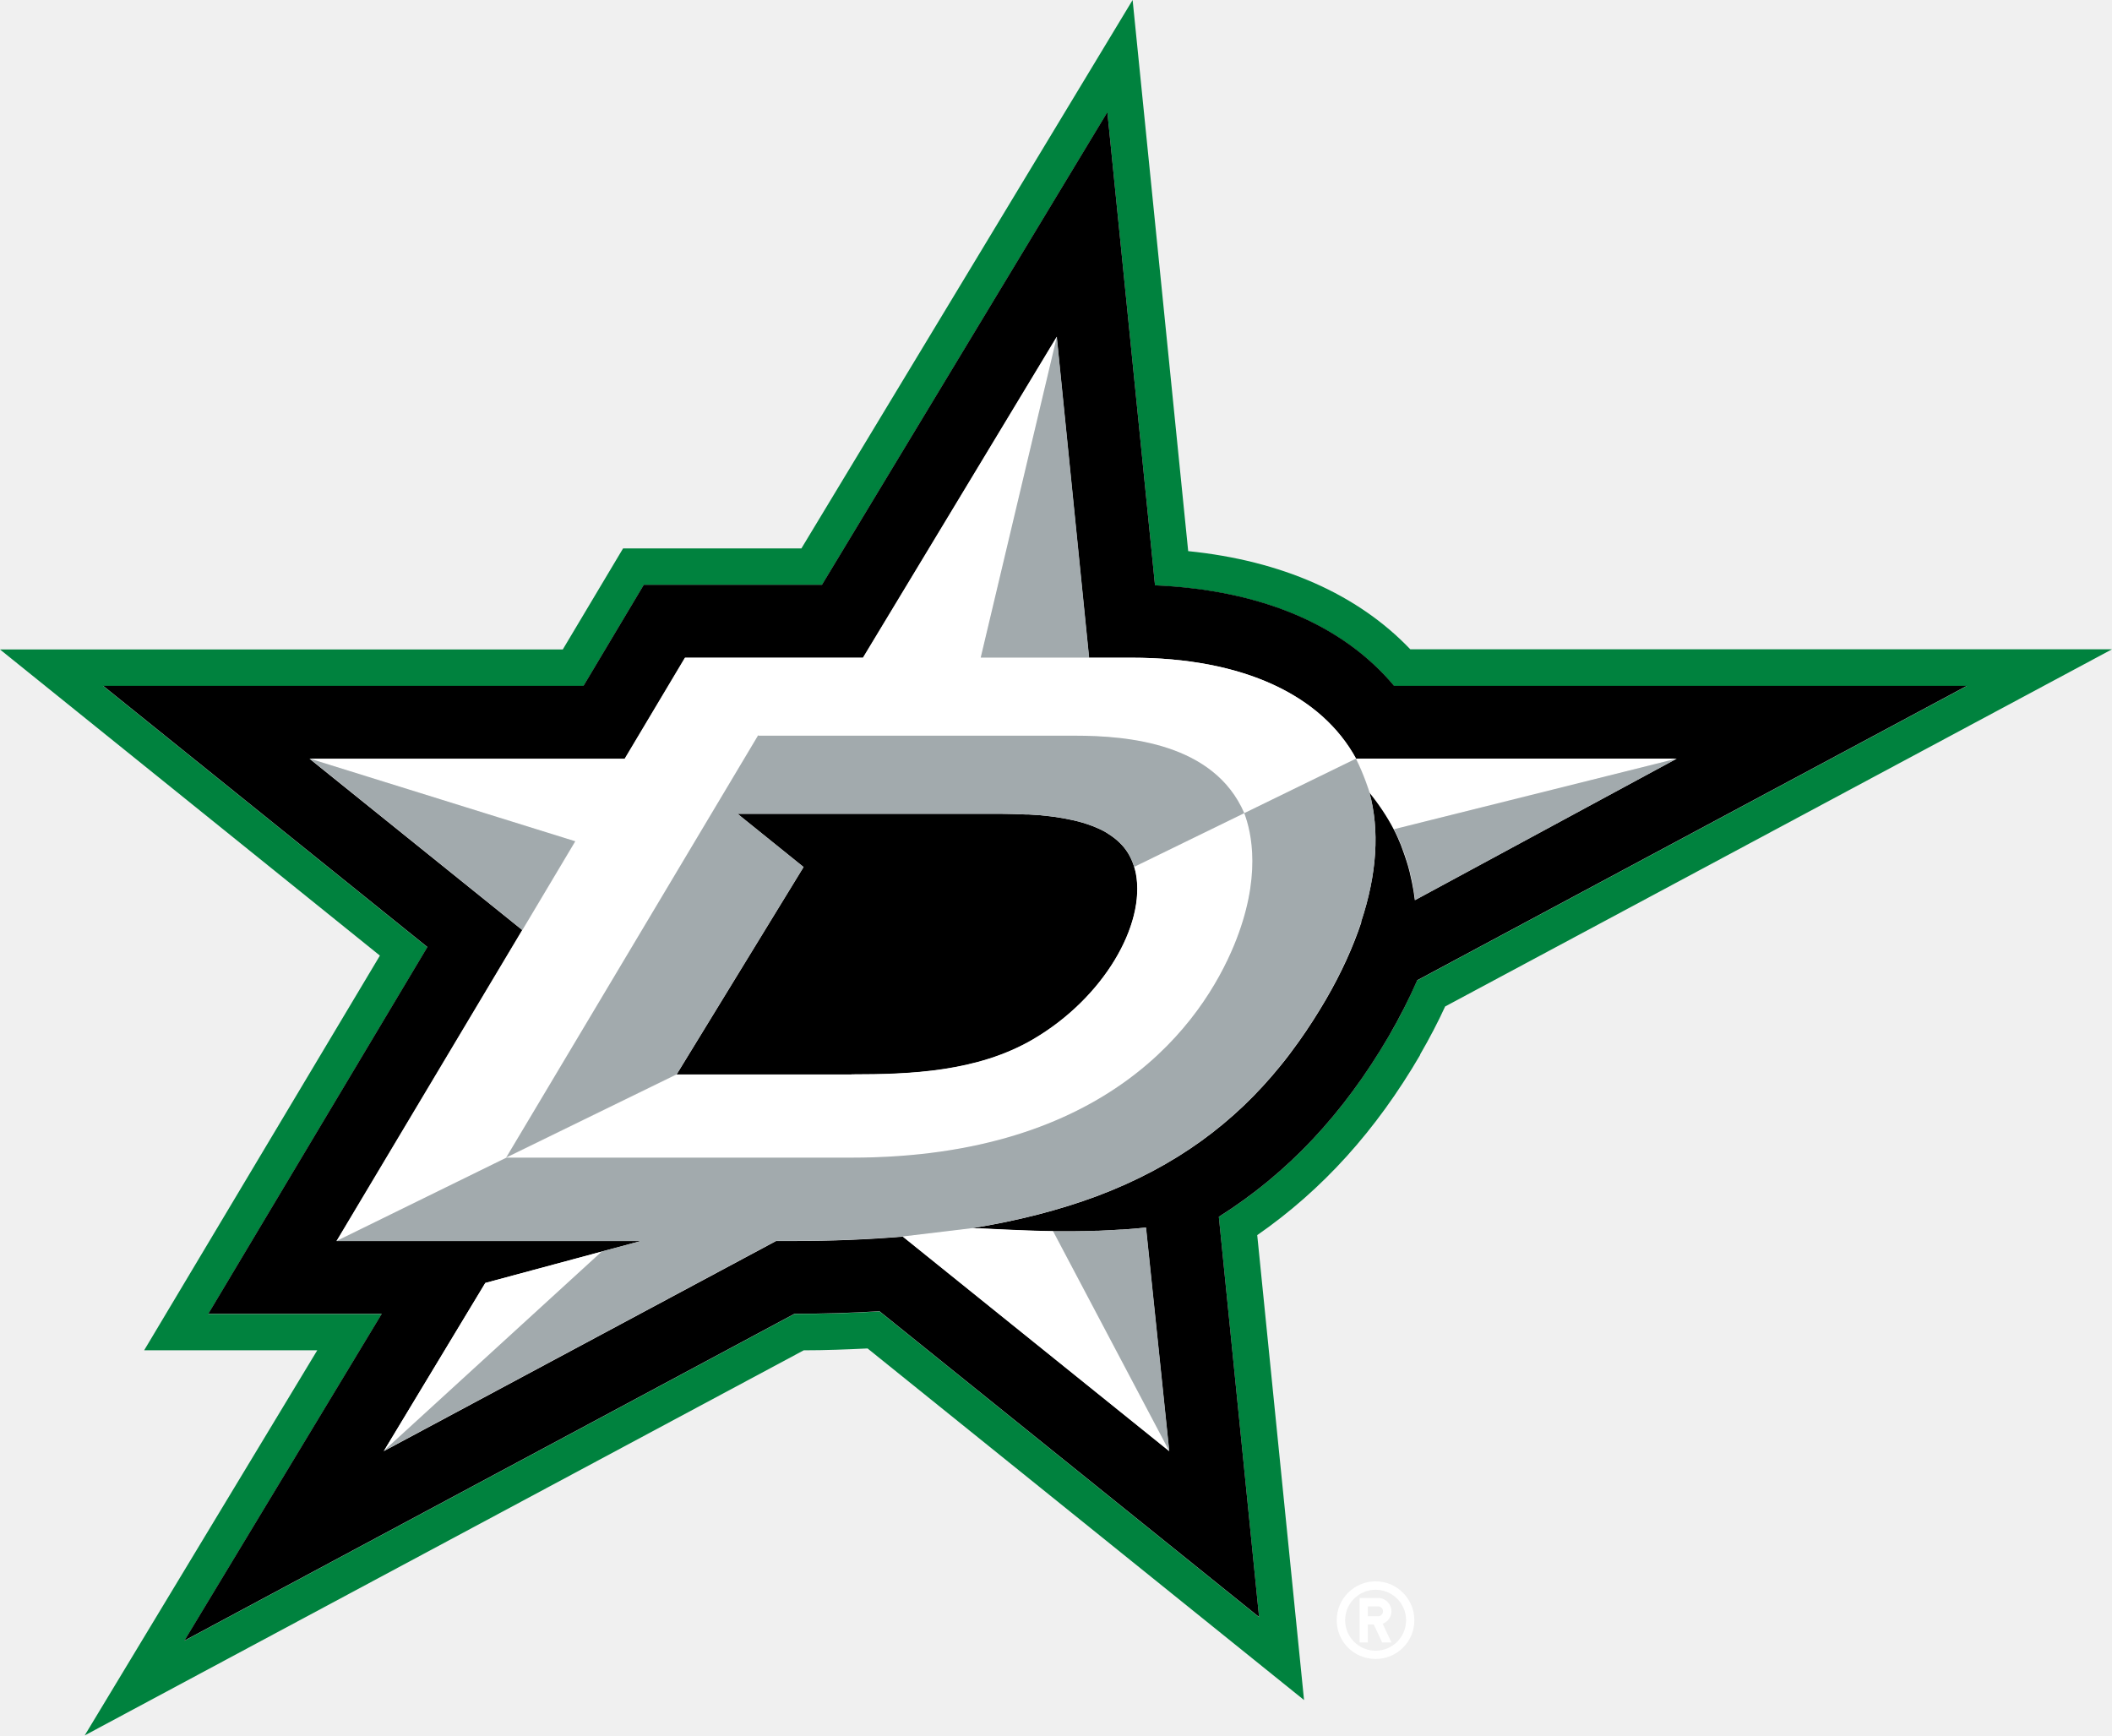
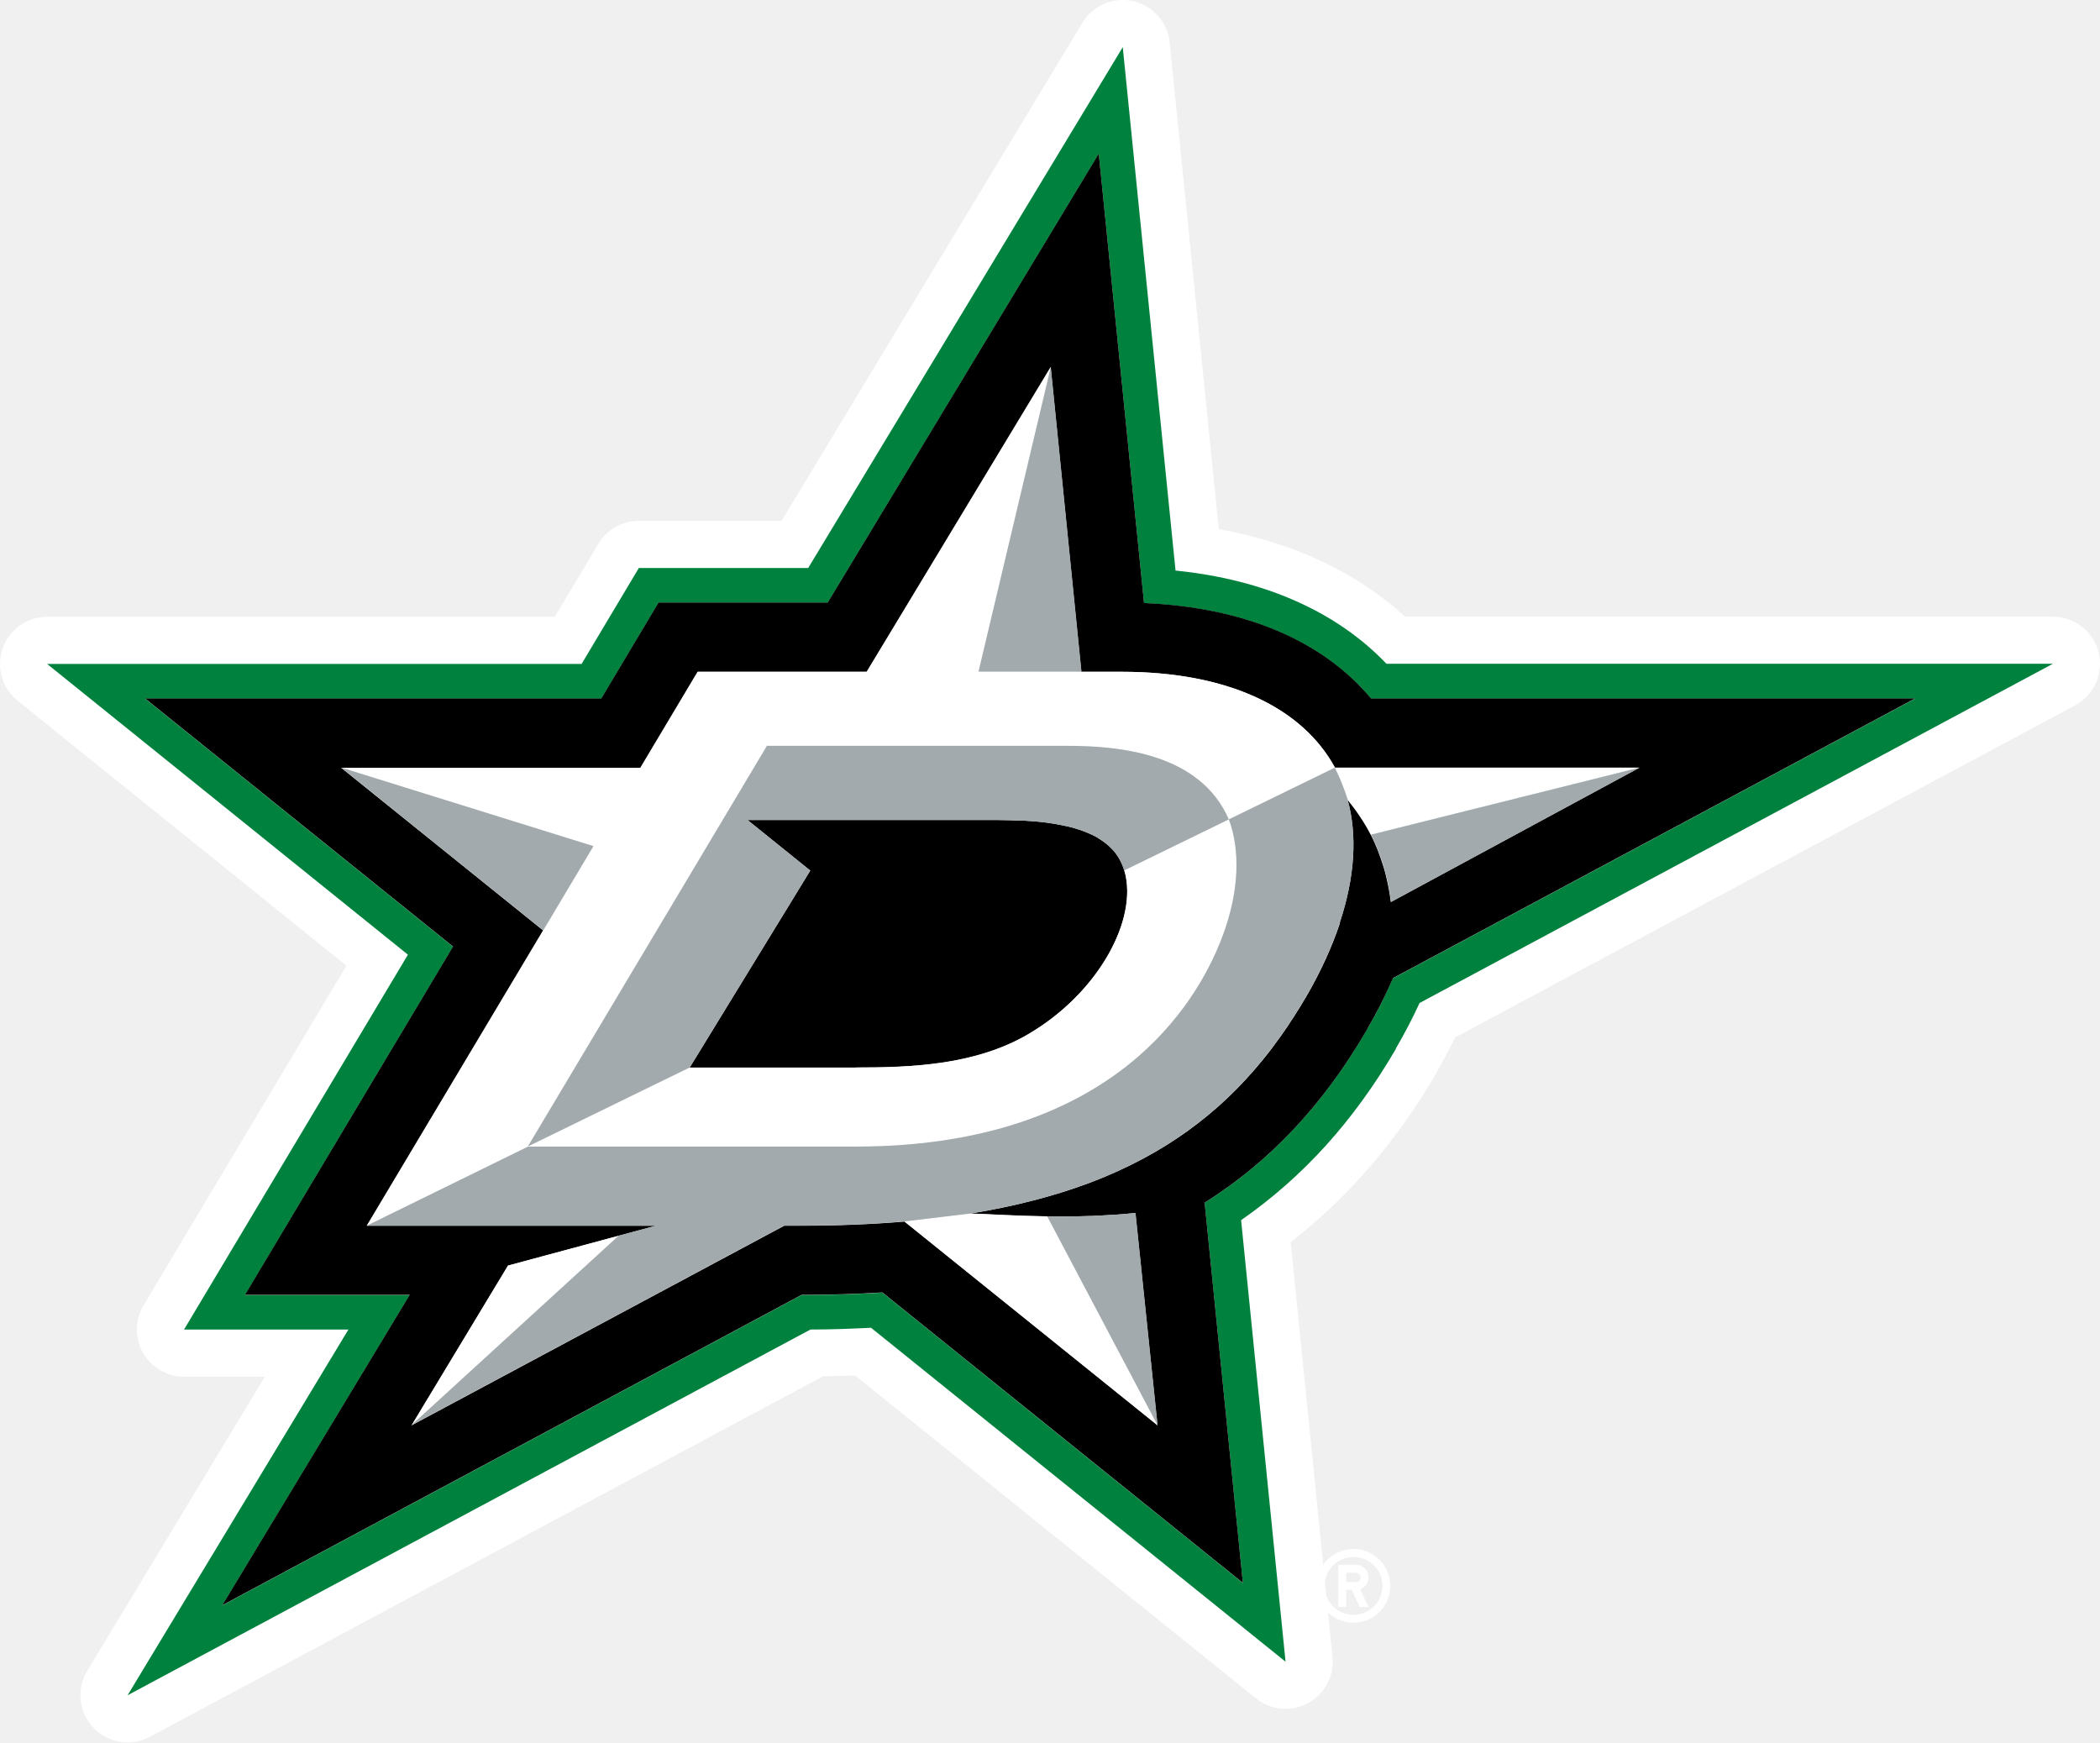
- <svg xmlns="http://www.w3.org/2000/svg" fill="none" viewBox="0 0 778.931 640" version="1.1" id="svg10" width="778.931" height="640">
-   <g clip-path="url(#a)" id="g9" transform="translate(-91)">
-     <path fill="#00823e" d="m 614.738,388.968 c 3.416,-5.9 6.521,-11.8 9.254,-17.762 L 869.931,239.48 H 611.136 C 591.759,219.171 563.687,206.75 529.218,203.272 L 508.723,0 386.561,202.278 h -65.77 l -22.234,37.264 H 91 L 231.111,352.45 144.163,498.026 h 63.844 L 122.239,640.062 387.431,498.026 c 7.949,0 15.837,-0.31 23.538,-0.683 L 571.947,627.02 554.682,455.546 C 578.717,438.839 598.466,417.04 614.8,389.031 M 540.522,448.838 555.365,596.464 415.378,483.68 c -10.123,0.621 -20.681,0.931 -31.363,0.931 L 159.006,605.159 231.794,484.611 H 167.825 L 248.624,349.345 129.071,253.019 h 177.126 l 22.233,-37.264 h 65.708 l 105.27,-174.33 17.575,174.517 c 38.817,1.677 69.186,14.408 88.191,37.077 H 816.395 L 613.62,361.642 c -2.981,6.832 -6.459,13.787 -10.496,20.619 -16.768,28.693 -37.263,50.554 -62.664,66.577" id="path1" />
-     <path fill="#000000" d="m 405.069,396.235 c 21.426,0 46.269,-0.87 66.888,-12.918 26.146,-15.278 41.549,-42.232 37.946,-61.174 a 27.189,27.189 0 0 0 -0.621,-2.422 c -0.496,-1.739 -1.242,-3.354 -2.111,-4.845 0,0 -0.062,-0.124 -0.124,-0.186 a 19.062,19.062 0 0 0 -3.168,-3.913 l -0.248,-0.248 c -1.18,-1.118 -2.609,-2.174 -4.099,-3.105 a 1.925,1.925 0 0 1 -0.435,-0.311 c -1.553,-0.932 -3.229,-1.677 -5.093,-2.422 -0.248,-0.062 -0.434,-0.186 -0.683,-0.248 a 49.13,49.13 0 0 0 -6.024,-1.802 c -0.248,-0.062 -0.559,-0.124 -0.87,-0.186 -2.173,-0.497 -4.471,-0.869 -6.955,-1.242 -0.311,0 -0.684,-0.062 -0.994,-0.124 a 102.207,102.207 0 0 0 -7.95,-0.683 h -0.993 c -2.795,-0.125 -5.714,-0.187 -8.819,-0.249 h -97.693 l 12.173,9.813 12.173,9.813 -25.774,42.107 -21.054,34.407 h 64.466 z" id="path2" />
-     <path fill="#000000" d="M 613.62,361.58 816.395,252.957 H 605.173 C 586.169,230.288 555.799,217.556 516.983,215.88 L 499.407,41.362 394.138,215.693 H 328.43 l -22.234,37.264 H 129.07 l 119.554,96.326 -80.8,135.266 h 63.969 l -72.788,120.547 225.01,-120.547 c 10.682,0 21.24,-0.31 31.363,-0.931 L 555.364,596.402 540.521,448.776 c 25.401,-16.023 45.896,-37.884 62.665,-66.577 3.975,-6.832 7.515,-13.788 10.496,-20.619 m -20.557,-21.551 c -3.044,9.13 -7.329,18.694 -13.105,28.631 -3.167,5.403 -6.459,10.558 -9.999,15.526 -2.235,3.105 -4.471,6.149 -6.893,9.068 -16.707,20.557 -38.071,36.828 -67.634,47.945 -13.539,5.031 -28.755,9.006 -46.02,11.8 6.521,0.187 17.265,0.932 29.935,1.118 h 8.26 a 172.1,172.1 0 0 0 7.95,-0.186 h 0.683 c 2.732,-0.124 5.465,-0.248 8.198,-0.435 h 0.497 c 2.856,-0.186 5.713,-0.434 8.632,-0.745 l 8.571,82.476 -98.251,-79.122 c -12.608,1.055 -26.085,1.614 -40.68,1.614 h -6.024 l -144.706,77.508 37.449,-62.043 57.386,-15.465 H 215.087 L 283.589,343.01 205.15,279.848 h 116.2 l 22.234,-37.263 h 65.645 l 71.484,-118.374 11.925,118.374 h 15.588 c 41.425,0 70.18,13.974 82.849,37.263 h 118.25 l -96.513,52.169 a 71.246,71.246 0 0 0 -1.056,-6.521 l -0.372,-1.677 a 53.751,53.751 0 0 0 -1.118,-4.533 64.464,64.464 0 0 0 -0.559,-1.801 c -0.497,-1.491 -0.994,-3.044 -1.553,-4.472 -0.186,-0.435 -0.31,-0.87 -0.497,-1.366 -0.807,-1.926 -1.614,-3.851 -2.608,-5.714 -2.422,-4.658 -5.403,-9.13 -9.005,-13.601 3.788,13.787 2.857,29.935 -3.106,47.759" id="path3" />
-     <path fill="#ffffff" d="m 370.661,271.278 0.249,0.125 h 116.572 c 19.75,0 51.362,2.856 62.478,28.568 l 41.239,-20.122 c -12.67,-23.29 -41.425,-37.263 -82.849,-37.263 h -55.585 l 28.072,-118.374 -71.484,118.374 h -65.646 l -22.234,37.263 h -116.2 l 97.941,30.494 -19.501,32.668 -68.503,114.709 62.665,-30.742 92.91,-155.7 z m -43.286,186.442 -57.386,15.464 -37.45,62.044 80.489,-73.658 z" id="path4" />
-     <path fill="#ffffff" d="M 605.175,305.871 709.388,279.787 H 591.139 c 2.981,5.838 5.03,12.483 5.03,12.483 3.602,4.409 6.583,8.943 9.006,13.601 z m -95.209,16.334 c 3.602,18.88 -11.862,45.834 -37.947,61.174 -20.619,12.048 -45.461,12.918 -66.888,12.918 h -64.465 l -62.852,30.68 h 127.193 c 94.836,0 129.553,-50.119 141.229,-78.439 10.247,-24.905 6.397,-41.611 3.726,-48.629 l -40.617,19.811 c 0.248,0.808 0.435,1.615 0.621,2.423 m -86.017,133.9 98.252,79.123 -42.853,-81.111 c -12.67,-0.186 -23.414,-0.931 -29.935,-1.117 l -25.464,3.043" id="path5" />
-     <path fill="#a2aaad" d="M 591.138,279.787 549.9,299.909 c 2.671,7.018 6.521,23.724 -3.726,48.629 -11.676,28.32 -46.455,78.439 -141.229,78.439 H 277.753 l -62.665,30.743 h 112.287 l -14.408,3.85 -80.489,73.596 144.706,-77.508 h 6.024 c 14.595,0 28.072,-0.559 40.679,-1.615 L 449.351,453 c 17.265,-2.795 32.481,-6.77 46.02,-11.8 29.563,-11.055 50.927,-27.389 67.633,-47.884 a 204.715,204.715 0 0 0 6.894,-9.067 c 3.54,-4.969 6.832,-10.124 9.999,-15.527 5.776,-9.937 10.061,-19.501 13.105,-28.631 5.9,-17.824 6.831,-33.972 3.105,-47.759 0,0 -2.05,-6.645 -5.031,-12.483 M 513.63,452.751 c -2.856,0.311 -5.775,0.559 -8.632,0.745 h -0.497 c -2.795,0.187 -5.528,0.311 -8.198,0.435 h -0.683 c -2.733,0.062 -5.341,0.124 -7.95,0.186 h -8.26 l 42.853,81.11 -8.57,-82.476 z M 452.703,242.523 h 39.996 L 480.775,124.212 Z m -247.49,37.264 78.439,63.223 19.502,-32.729 z" id="path6" />
-     <path fill="#a2aaad" d="M 487.421,271.34 H 370.848 l -0.248,-0.124 -92.911,155.699 62.852,-30.68 21.053,-34.345 25.774,-42.107 -12.172,-9.813 -12.173,-9.813 h 97.692 c 3.105,0 6.024,0.062 8.819,0.249 h 0.994 c 2.795,0.124 5.465,0.372 7.949,0.683 0.311,0 0.684,0.062 0.994,0.124 2.484,0.31 4.782,0.745 6.956,1.242 0.31,0 0.559,0.124 0.869,0.186 a 49.325,49.325 0 0 1 6.025,1.801 c 0.248,0.063 0.434,0.125 0.683,0.249 1.863,0.683 3.54,1.49 5.093,2.422 0.186,0.062 0.31,0.186 0.496,0.31 a 23.656,23.656 0 0 1 4.099,3.106 c 0.125,0.062 0.187,0.186 0.249,0.248 a 18.998,18.998 0 0 1 3.167,3.913 c 0,0.062 0,0.124 0.062,0.186 0.87,1.491 1.615,3.105 2.112,4.844 l 40.617,-19.811 C 538.782,274.197 507.17,271.34 487.421,271.34 Z m 117.753,34.531 a 94.658,94.658 0 0 1 2.608,5.714 c 0.187,0.435 0.311,0.869 0.497,1.366 0.559,1.491 1.118,2.981 1.553,4.472 0.186,0.621 0.372,1.242 0.559,1.801 0.434,1.49 0.807,3.043 1.118,4.534 l 0.372,1.676 c 0.435,2.112 0.746,4.286 1.056,6.521 l 96.512,-52.168 -104.213,26.022 z" id="path7" />
-     <path fill="#ffffff" d="m 612.627,597.582 c 0,-7.888 -6.397,-14.347 -14.284,-14.347 -7.888,0 -14.347,6.397 -14.347,14.347 0,7.949 6.397,14.284 14.347,14.284 a 14.247,14.247 0 0 0 14.284,-14.284 z m -25.526,0 c 0,-6.211 5.031,-11.241 11.242,-11.241 6.21,0 11.241,5.03 11.241,11.241 0,6.21 -5.031,11.241 -11.241,11.241 -6.211,0 -11.242,-5.031 -11.242,-11.241 z" id="path8" />
-     <path fill="#ffffff" d="m 604.179,605.78 -3.229,-6.894 c 1.863,-0.683 3.229,-2.484 3.229,-4.596 0,-2.67 -2.173,-4.906 -4.844,-4.906 h -6.894 v 16.396 h 3.044 v -6.646 h 2.173 l 3.106,6.646 z m -4.844,-9.689 h -3.85 v -3.602 h 3.85 a 1.802,1.802 0 0 1 0,3.602 z" id="path9" />
-   </g>
-   <defs id="defs10">
-     <clipPath id="a">
-       <path fill="#ffffff" d="M 0,0 H 960 V 640 H 0 Z" id="path10" />
-     </clipPath>
-   </defs>
+ <svg xmlns="http://www.w3.org/2000/svg" fill="none" viewBox="0 0 815.543 676.676" version="1.1" id="svg10" width="815.543" height="676.676">
+   <path id="path19" style="fill:#ffffff" d="m 421.742,-17.859 a 18.312,18.312 0 0 0 -19.693,8.395 L 285.229,183.967 h -55.438 a 18.312,18.312 0 0 0 -15.725,8.93 l -16.906,28.336 H 0 a 18.312,18.312 0 0 0 -11.488,32.566 L 116.232,356.721 37.443,488.637 a 18.312,18.312 0 0 0 15.719,27.699 H 84.562 L 15.564,630.598 a 18.312,18.312 0 0 0 24.318,25.605 L 301.285,516.195 c 4.243,-0.06 8.364,-0.192 12.453,-0.357 L 469.461,641.279 a 18.312,18.312 0 0 0 29.703,-16.094 L 482.941,464.074 c 22.375,-17.367 41.184,-39.254 56.676,-65.818 a 18.312,18.312 0 0 0 0.625,-1.307 c 2.332,-4.074 4.507,-8.207 6.58,-12.381 l 240.754,-128.947 a 18.312,18.312 0 0 0 -8.645,-34.451 H 527.377 c -19.156,-17.474 -43.951,-28.872 -72.379,-33.992 L 435.939,-1.836 A 18.312,18.312 0 0 0 421.742,-17.859 Z M 395.693,97.902 407.766,217.775 a 18.312,18.312 0 0 0 17.426,16.459 c 35.236,1.522 59.947,12.652 74.951,30.549 a 18.312,18.312 0 0 0 14.031,6.547 h 138.262 l -138.463,74.172 a 18.312,18.312 0 0 0 -8.135,8.818 c -2.715,6.222 -5.867,12.515 -9.479,18.627 a 18.312,18.312 0 0 0 -0.045,0.076 c -15.533,26.58 -33.819,45.944 -56.623,60.328 a 18.312,18.312 0 0 0 9.77,33.797 h -16.5 l 8.807,87.596 -105.9,-85.322 a 18.312,18.312 0 0 0 -12.609,-4.018 c -9.719,0.596 -19.915,0.896 -30.242,0.896 a 18.312,18.312 0 0 0 -8.646,2.172 l -166.207,89.045 38.307,-63.441 A 18.312,18.312 0 0 0 140.795,466.301 H 109.088 L 173.342,358.734 a 18.312,18.312 0 0 0 -4.23,-23.646 L 89.98,271.33 H 215.197 a 18.312,18.312 0 0 0 15.725,-8.93 l 16.904,-28.334 h 55.312 a 18.312,18.312 0 0 0 15.674,-8.846 z" transform="translate(18.30586,18.30626)" />
+   <path fill="#00823e" d="m 542.044,407.274 c 3.416,-5.9 6.521,-11.8 9.254,-17.762 l 245.939,-131.726 h -258.795 c -19.377,-20.309 -47.449,-32.73 -81.918,-36.208 l -20.495,-203.272 -122.162,202.278 h -65.77 l -22.234,37.264 H 18.306 l 140.111,112.908 -86.948,145.576 h 63.844 l -85.768,142.036 265.192,-142.036 c 7.949,0 15.837,-0.31 23.538,-0.683 l 160.978,129.677 -17.265,-171.474 c 24.035,-16.707 43.784,-38.506 60.118,-66.515 m -74.278,59.807 14.843,147.626 -139.987,-112.784 c -10.123,0.621 -20.681,0.931 -31.363,0.931 l -225.009,120.548 72.788,-120.548 H 95.131 l 80.799,-135.266 -119.553,-96.326 H 233.503 l 22.233,-37.264 h 65.708 l 105.27,-174.33 17.575,174.517 c 38.817,1.677 69.186,14.408 88.191,37.077 h 211.221 l -202.775,108.623 c -2.981,6.832 -6.459,13.787 -10.496,20.619 -16.768,28.693 -37.263,50.554 -62.664,66.577" id="path1" />
+   <path fill="#000000" d="m 332.375,414.541 c 21.426,0 46.269,-0.87 66.888,-12.918 26.146,-15.278 41.549,-42.232 37.946,-61.174 a 27.189,27.189 0 0 0 -0.621,-2.422 c -0.496,-1.739 -1.242,-3.354 -2.111,-4.845 0,0 -0.062,-0.124 -0.124,-0.186 a 19.062,19.062 0 0 0 -3.168,-3.913 l -0.248,-0.248 c -1.18,-1.118 -2.609,-2.174 -4.099,-3.105 a 1.925,1.925 0 0 1 -0.435,-0.311 c -1.553,-0.932 -3.229,-1.677 -5.093,-2.422 -0.248,-0.062 -0.434,-0.186 -0.683,-0.248 a 49.13,49.13 0 0 0 -6.024,-1.802 c -0.248,-0.062 -0.559,-0.124 -0.87,-0.186 -2.173,-0.497 -4.471,-0.869 -6.955,-1.242 -0.311,0 -0.684,-0.062 -0.994,-0.124 a 102.207,102.207 0 0 0 -7.95,-0.683 h -0.993 c -2.795,-0.125 -5.714,-0.187 -8.819,-0.249 h -97.693 l 12.173,9.813 12.173,9.813 -25.774,42.107 -21.054,34.407 h 64.466 z" id="path2" />
+   <path fill="#000000" d="m 540.926,379.886 202.775,-108.623 h -211.222 c -19.004,-22.669 -49.374,-35.401 -88.19,-37.077 l -17.576,-174.518 -105.269,174.331 h -65.708 l -22.234,37.264 H 56.376 l 119.554,96.326 -80.8,135.266 h 63.969 l -72.788,120.547 225.01,-120.547 c 10.682,0 21.24,-0.31 31.363,-0.931 l 139.986,112.784 -14.843,-147.626 c 25.401,-16.023 45.896,-37.884 62.665,-66.577 3.975,-6.832 7.515,-13.788 10.496,-20.619 m -20.557,-21.551 c -3.044,9.13 -7.329,18.694 -13.105,28.631 -3.167,5.403 -6.459,10.558 -9.999,15.526 -2.235,3.105 -4.471,6.149 -6.893,9.068 -16.707,20.557 -38.071,36.828 -67.634,47.945 -13.539,5.031 -28.755,9.006 -46.02,11.8 6.521,0.187 17.265,0.932 29.935,1.118 h 8.26 a 172.1,172.1 0 0 0 7.95,-0.186 h 0.683 c 2.732,-0.124 5.465,-0.248 8.198,-0.435 h 0.497 c 2.856,-0.186 5.713,-0.434 8.632,-0.745 l 8.571,82.476 -98.251,-79.122 c -12.608,1.055 -26.085,1.614 -40.68,1.614 h -6.024 l -144.706,77.508 37.449,-62.043 57.386,-15.465 h -112.287 l 68.502,-114.709 -78.439,-63.162 h 116.2 l 22.234,-37.263 h 65.645 l 71.484,-118.374 11.925,118.374 h 15.588 c 41.425,0 70.18,13.974 82.849,37.263 h 118.25 l -96.513,52.169 a 71.246,71.246 0 0 0 -1.056,-6.521 l -0.372,-1.677 a 53.751,53.751 0 0 0 -1.118,-4.533 64.464,64.464 0 0 0 -0.559,-1.801 c -0.497,-1.491 -0.994,-3.044 -1.553,-4.472 -0.186,-0.435 -0.31,-0.87 -0.497,-1.366 -0.807,-1.926 -1.614,-3.851 -2.608,-5.714 -2.422,-4.658 -5.403,-9.13 -9.005,-13.601 3.788,13.787 2.857,29.935 -3.106,47.759" id="path3" />
+   <path fill="#ffffff" d="m 297.967,289.584 0.249,0.125 h 116.572 c 19.75,0 51.362,2.856 62.478,28.568 l 41.239,-20.122 c -12.67,-23.29 -41.425,-37.263 -82.849,-37.263 h -55.585 l 28.072,-118.374 -71.484,118.374 h -65.646 l -22.234,37.263 h -116.2 l 97.941,30.494 -19.501,32.668 -68.503,114.709 62.665,-30.742 92.91,-155.7 z m -43.286,186.442 -57.386,15.464 -37.45,62.044 80.489,-73.658 z" id="path4" />
+   <path fill="#ffffff" d="m 532.481,324.177 104.213,-26.084 h -118.249 c 2.981,5.838 5.03,12.483 5.03,12.483 3.602,4.409 6.583,8.943 9.006,13.601 z m -95.209,16.334 c 3.602,18.88 -11.862,45.834 -37.947,61.174 -20.619,12.048 -45.461,12.918 -66.888,12.918 h -64.465 l -62.852,30.68 h 127.193 c 94.836,0 129.553,-50.119 141.229,-78.439 10.247,-24.905 6.397,-41.611 3.726,-48.629 l -40.617,19.811 c 0.248,0.808 0.435,1.615 0.621,2.423 m -86.017,133.9 98.252,79.123 -42.853,-81.111 c -12.67,-0.186 -23.414,-0.931 -29.935,-1.117 l -25.464,3.043" id="path5" />
+   <path fill="#a2aaad" d="m 518.444,298.093 -41.238,20.122 c 2.671,7.018 6.521,23.724 -3.726,48.629 -11.676,28.32 -46.455,78.439 -141.229,78.439 h -127.192 l -62.665,30.743 h 112.287 l -14.408,3.85 -80.489,73.596 144.706,-77.508 h 6.024 c 14.595,0 28.072,-0.559 40.679,-1.615 l 25.464,-3.043 c 17.265,-2.795 32.481,-6.77 46.02,-11.8 29.563,-11.055 50.927,-27.389 67.633,-47.884 a 204.715,204.715 0 0 0 6.894,-9.067 c 3.54,-4.969 6.832,-10.124 9.999,-15.527 5.776,-9.937 10.061,-19.501 13.105,-28.631 5.9,-17.824 6.831,-33.972 3.105,-47.759 0,0 -2.05,-6.645 -5.031,-12.483 m -77.446,172.902 c -2.856,0.311 -5.775,0.559 -8.632,0.745 h -0.497 c -2.795,0.187 -5.528,0.311 -8.198,0.435 h -0.683 c -2.733,0.062 -5.341,0.124 -7.95,0.186 h -8.26 l 42.853,81.11 -8.57,-82.476 z m -60.927,-210.228 h 39.996 l -11.924,-118.311 z m -247.49,37.264 78.439,63.223 19.502,-32.729 z" id="path6" />
+   <path fill="#a2aaad" d="m 414.727,289.646 h -116.573 l -0.248,-0.124 -92.911,155.699 62.852,-30.68 21.053,-34.345 25.774,-42.107 -12.172,-9.813 -12.173,-9.813 h 97.692 c 3.105,0 6.024,0.062 8.819,0.249 h 0.994 c 2.795,0.124 5.465,0.372 7.949,0.683 0.311,0 0.684,0.062 0.994,0.124 2.484,0.31 4.782,0.745 6.956,1.242 0.31,0 0.559,0.124 0.869,0.186 a 49.325,49.325 0 0 1 6.025,1.801 c 0.248,0.063 0.434,0.125 0.683,0.249 1.863,0.683 3.54,1.49 5.093,2.422 0.186,0.062 0.31,0.186 0.496,0.31 a 23.656,23.656 0 0 1 4.099,3.106 c 0.125,0.062 0.187,0.186 0.249,0.248 a 18.998,18.998 0 0 1 3.167,3.913 c 0,0.062 0,0.124 0.062,0.186 0.87,1.491 1.615,3.105 2.112,4.844 l 40.617,-19.811 c -11.117,-25.712 -42.729,-28.569 -62.478,-28.569 z m 117.753,34.531 a 94.658,94.658 0 0 1 2.608,5.714 c 0.187,0.435 0.311,0.869 0.497,1.366 0.559,1.491 1.118,2.981 1.553,4.472 0.186,0.621 0.372,1.242 0.559,1.801 0.434,1.49 0.807,3.043 1.118,4.534 l 0.372,1.676 c 0.435,2.112 0.746,4.286 1.056,6.521 l 96.512,-52.168 -104.213,26.022 z" id="path7" />
+   <path fill="#ffffff" d="m 539.933,615.888 c 0,-7.888 -6.397,-14.347 -14.284,-14.347 -7.888,0 -14.347,6.397 -14.347,14.347 0,7.949 6.397,14.284 14.347,14.284 a 14.247,14.247 0 0 0 14.284,-14.284 z m -25.526,0 c 0,-6.211 5.031,-11.241 11.242,-11.241 6.21,0 11.241,5.03 11.241,11.241 0,6.21 -5.031,11.241 -11.241,11.241 -6.211,0 -11.242,-5.031 -11.242,-11.241 z" id="path8" />
+   <path fill="#ffffff" d="m 531.485,624.086 -3.229,-6.894 c 1.863,-0.683 3.229,-2.484 3.229,-4.596 0,-2.67 -2.173,-4.906 -4.844,-4.906 h -6.894 v 16.396 h 3.044 v -6.646 h 2.173 l 3.106,6.646 z m -4.844,-9.689 h -3.85 v -3.602 h 3.85 a 1.802,1.802 0 0 1 0,3.602 z" id="path9" />
+   <defs id="defs10" />
</svg>
